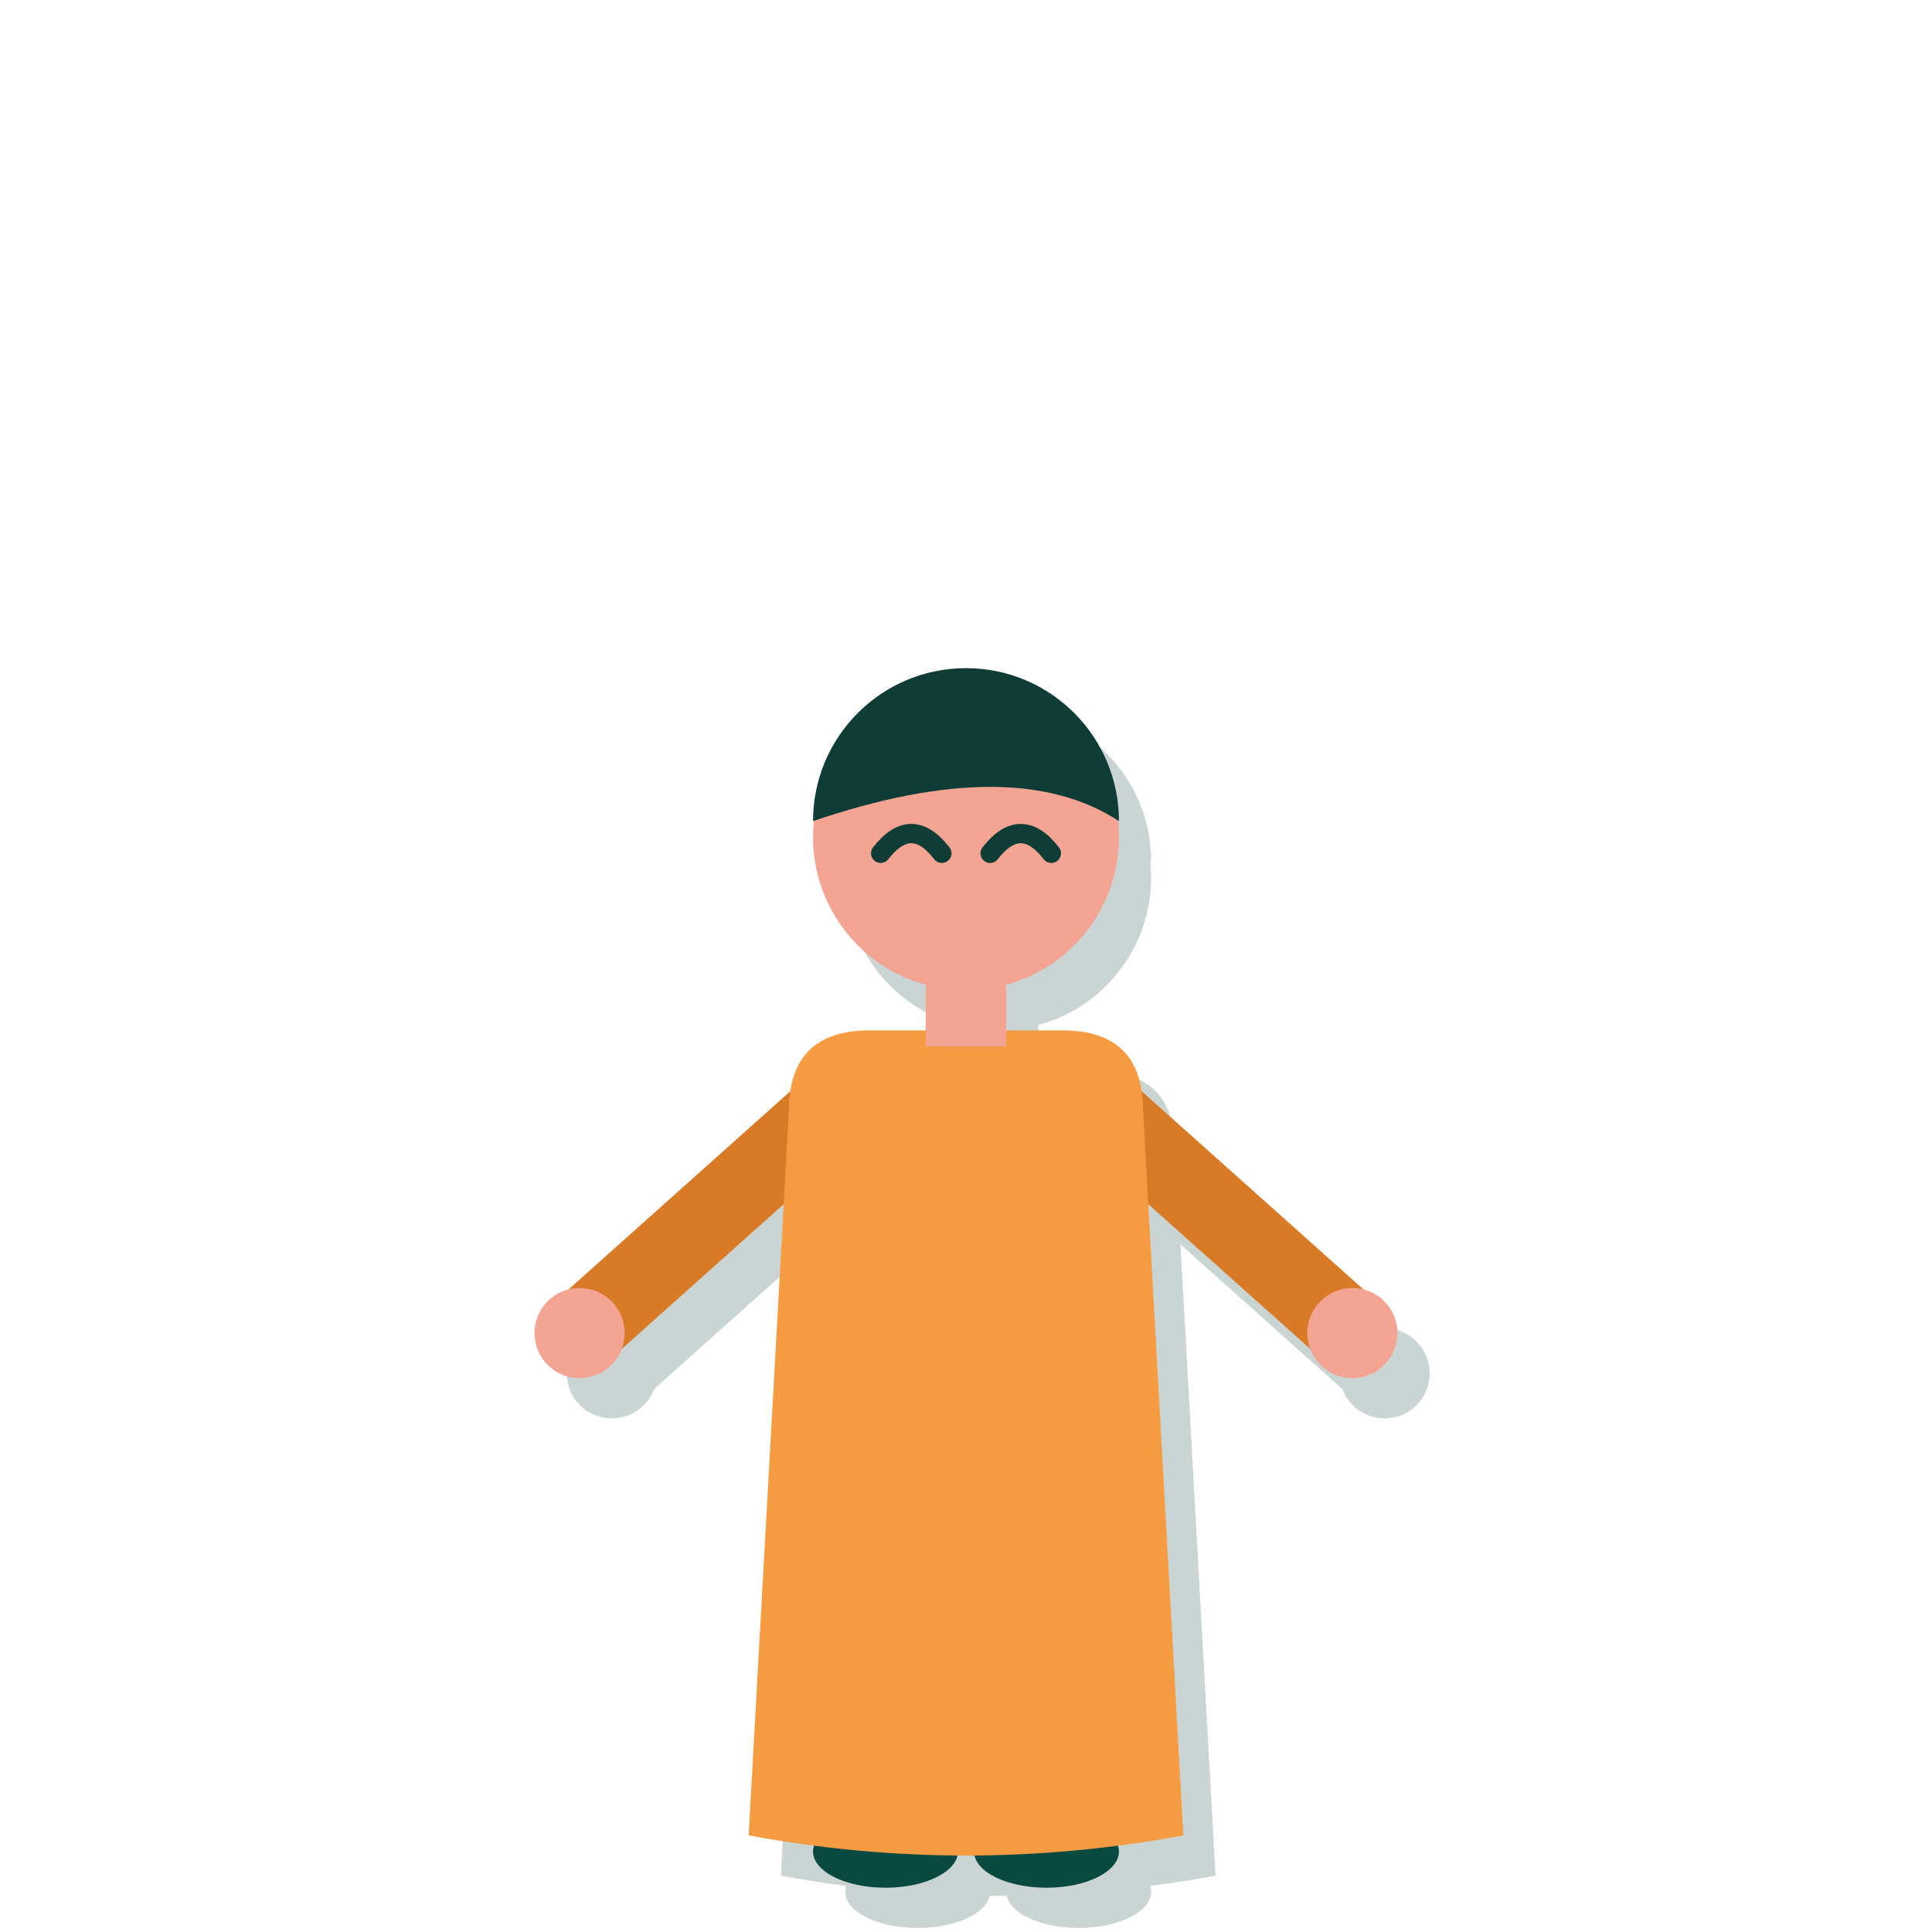
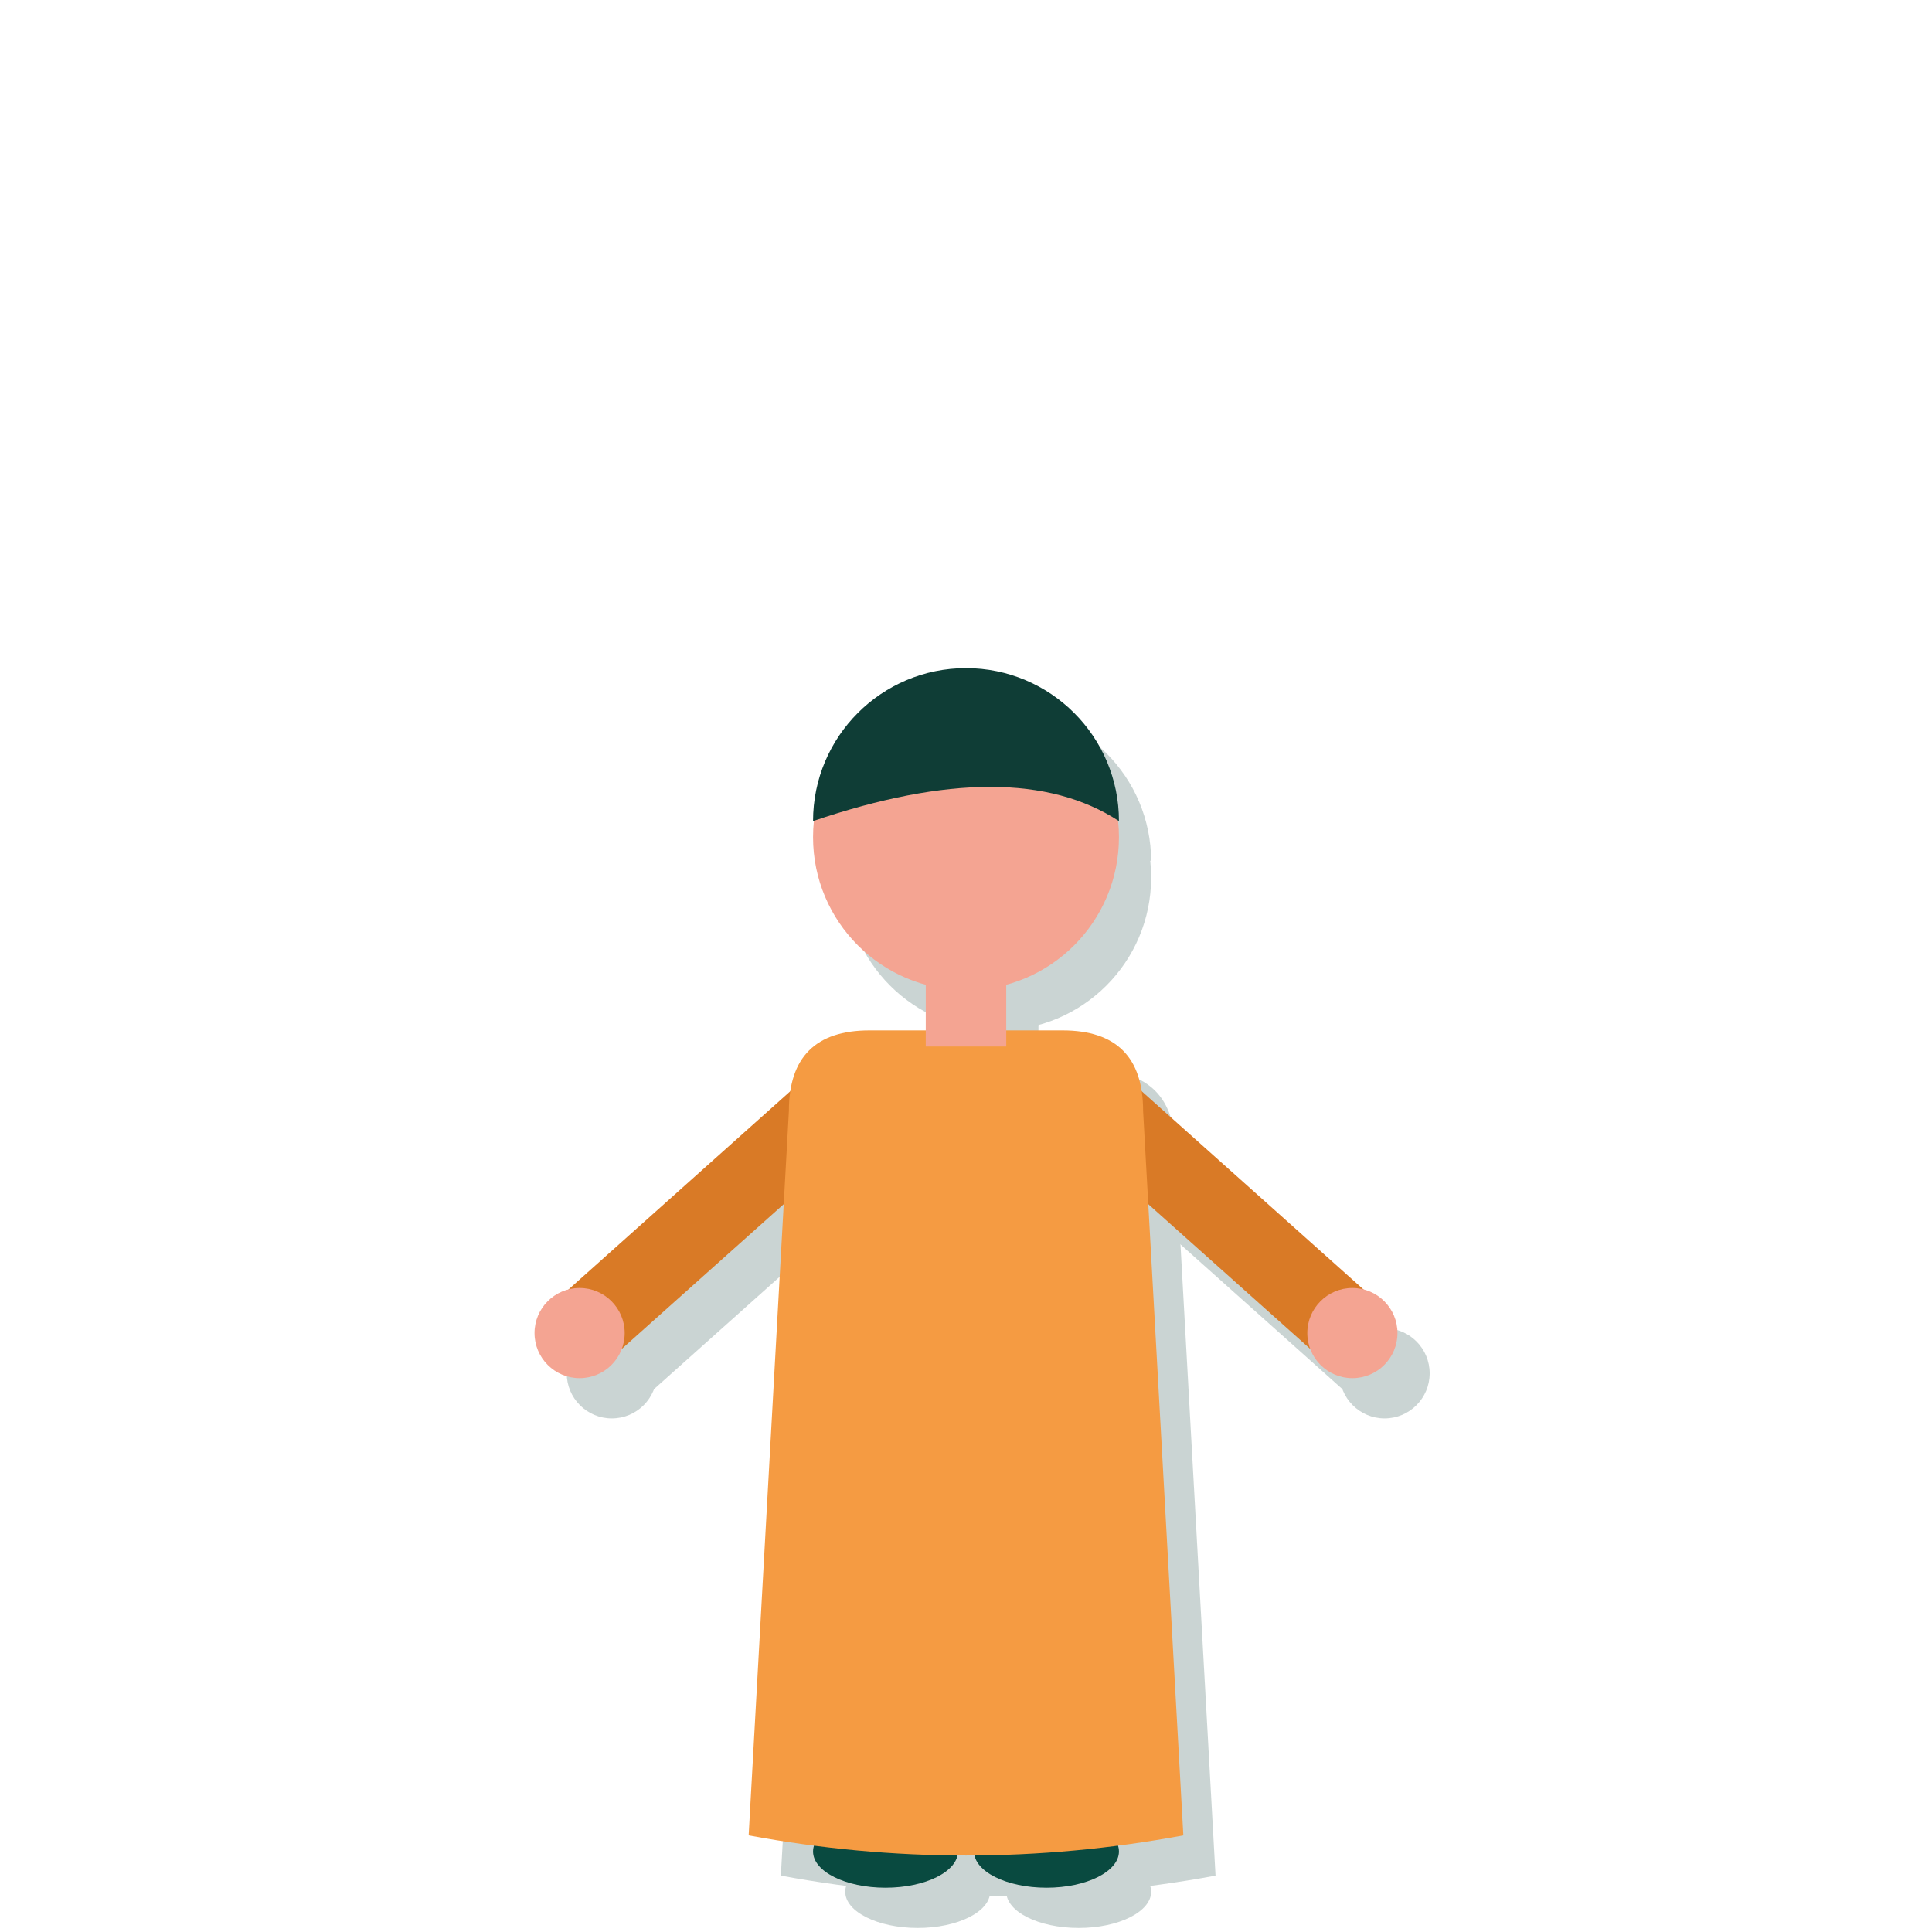
<svg xmlns="http://www.w3.org/2000/svg" viewBox="0 0 240 240">
  <g transform="translate(4 5)" opacity="0.22">
    <ellipse cx="110" cy="230" rx="9" ry="4.5" fill="#0F3D36" />
    <ellipse cx="130" cy="230" rx="9" ry="4.5" fill="#0F3D36" />
    <polygon points="100.7,133.3 68.7,161.9 75.3,169.3 107.3,140.7" fill="#0F3D36" />
    <circle cx="104" cy="137" r="5" fill="#0F3D36" />
    <circle cx="72" cy="165.6" r="5.6" fill="#0F3D36" />
    <polygon points="132.7,140.7 164.7,169.3 171.3,161.9 139.3,133.3" fill="#0F3D36" />
    <circle cx="136" cy="137" r="5" fill="#0F3D36" />
    <circle cx="168" cy="165.6" r="5.6" fill="#0F3D36" />
    <path d="M98 138 Q98 128 108 128 L132 128 Q142 128 142 138 L147 228 Q120 233 93 228 Z" fill="#0F3D36" />
    <rect x="115" y="119" width="10" height="11" fill="#0F3D36" />
    <circle cx="120" cy="104" r="19" fill="#0F3D36" />
    <path d="M101 102 A19 19 0 0 1 139 102 Q126 93.5 101 102 Z" fill="#0F3D36" />
  </g>
  <ellipse cx="110" cy="230" rx="9" ry="4.5" fill="#094A40" />
  <ellipse cx="130" cy="230" rx="9" ry="4.5" fill="#094A40" />
  <polygon points="100.7,133.3 68.7,161.9 75.3,169.3 107.3,140.7" fill="#D97A26" />
  <circle cx="104" cy="137" r="5" fill="#D97A26" />
  <circle cx="72" cy="165.6" r="5.6" fill="#F4A492" />
  <polygon points="132.7,140.7 164.7,169.3 171.3,161.9 139.3,133.3" fill="#D97A26" />
  <circle cx="136" cy="137" r="5" fill="#D97A26" />
  <circle cx="168" cy="165.6" r="5.6" fill="#F4A492" />
  <path d="M98 138 Q98 128 108 128 L132 128 Q142 128 142 138 L147 228 Q120 233 93 228 Z" fill="#F59B42" />
  <rect x="115" y="119" width="10" height="11" fill="#F4A492" />
  <circle cx="120" cy="104" r="19" fill="#F4A492" />
  <path d="M101 102 A19 19 0 0 1 139 102 Q126 93.5 101 102 Z" fill="#0F3D36" />
-   <path d="M109.4 106 Q113.2 101.1 117 106" fill="none" stroke="#0F3D36" stroke-width="2.4" stroke-linecap="round" stroke-linejoin="round" />
-   <path d="M123 106 Q126.8 101.1 130.6 106" fill="none" stroke="#0F3D36" stroke-width="2.4" stroke-linecap="round" stroke-linejoin="round" />
</svg>
